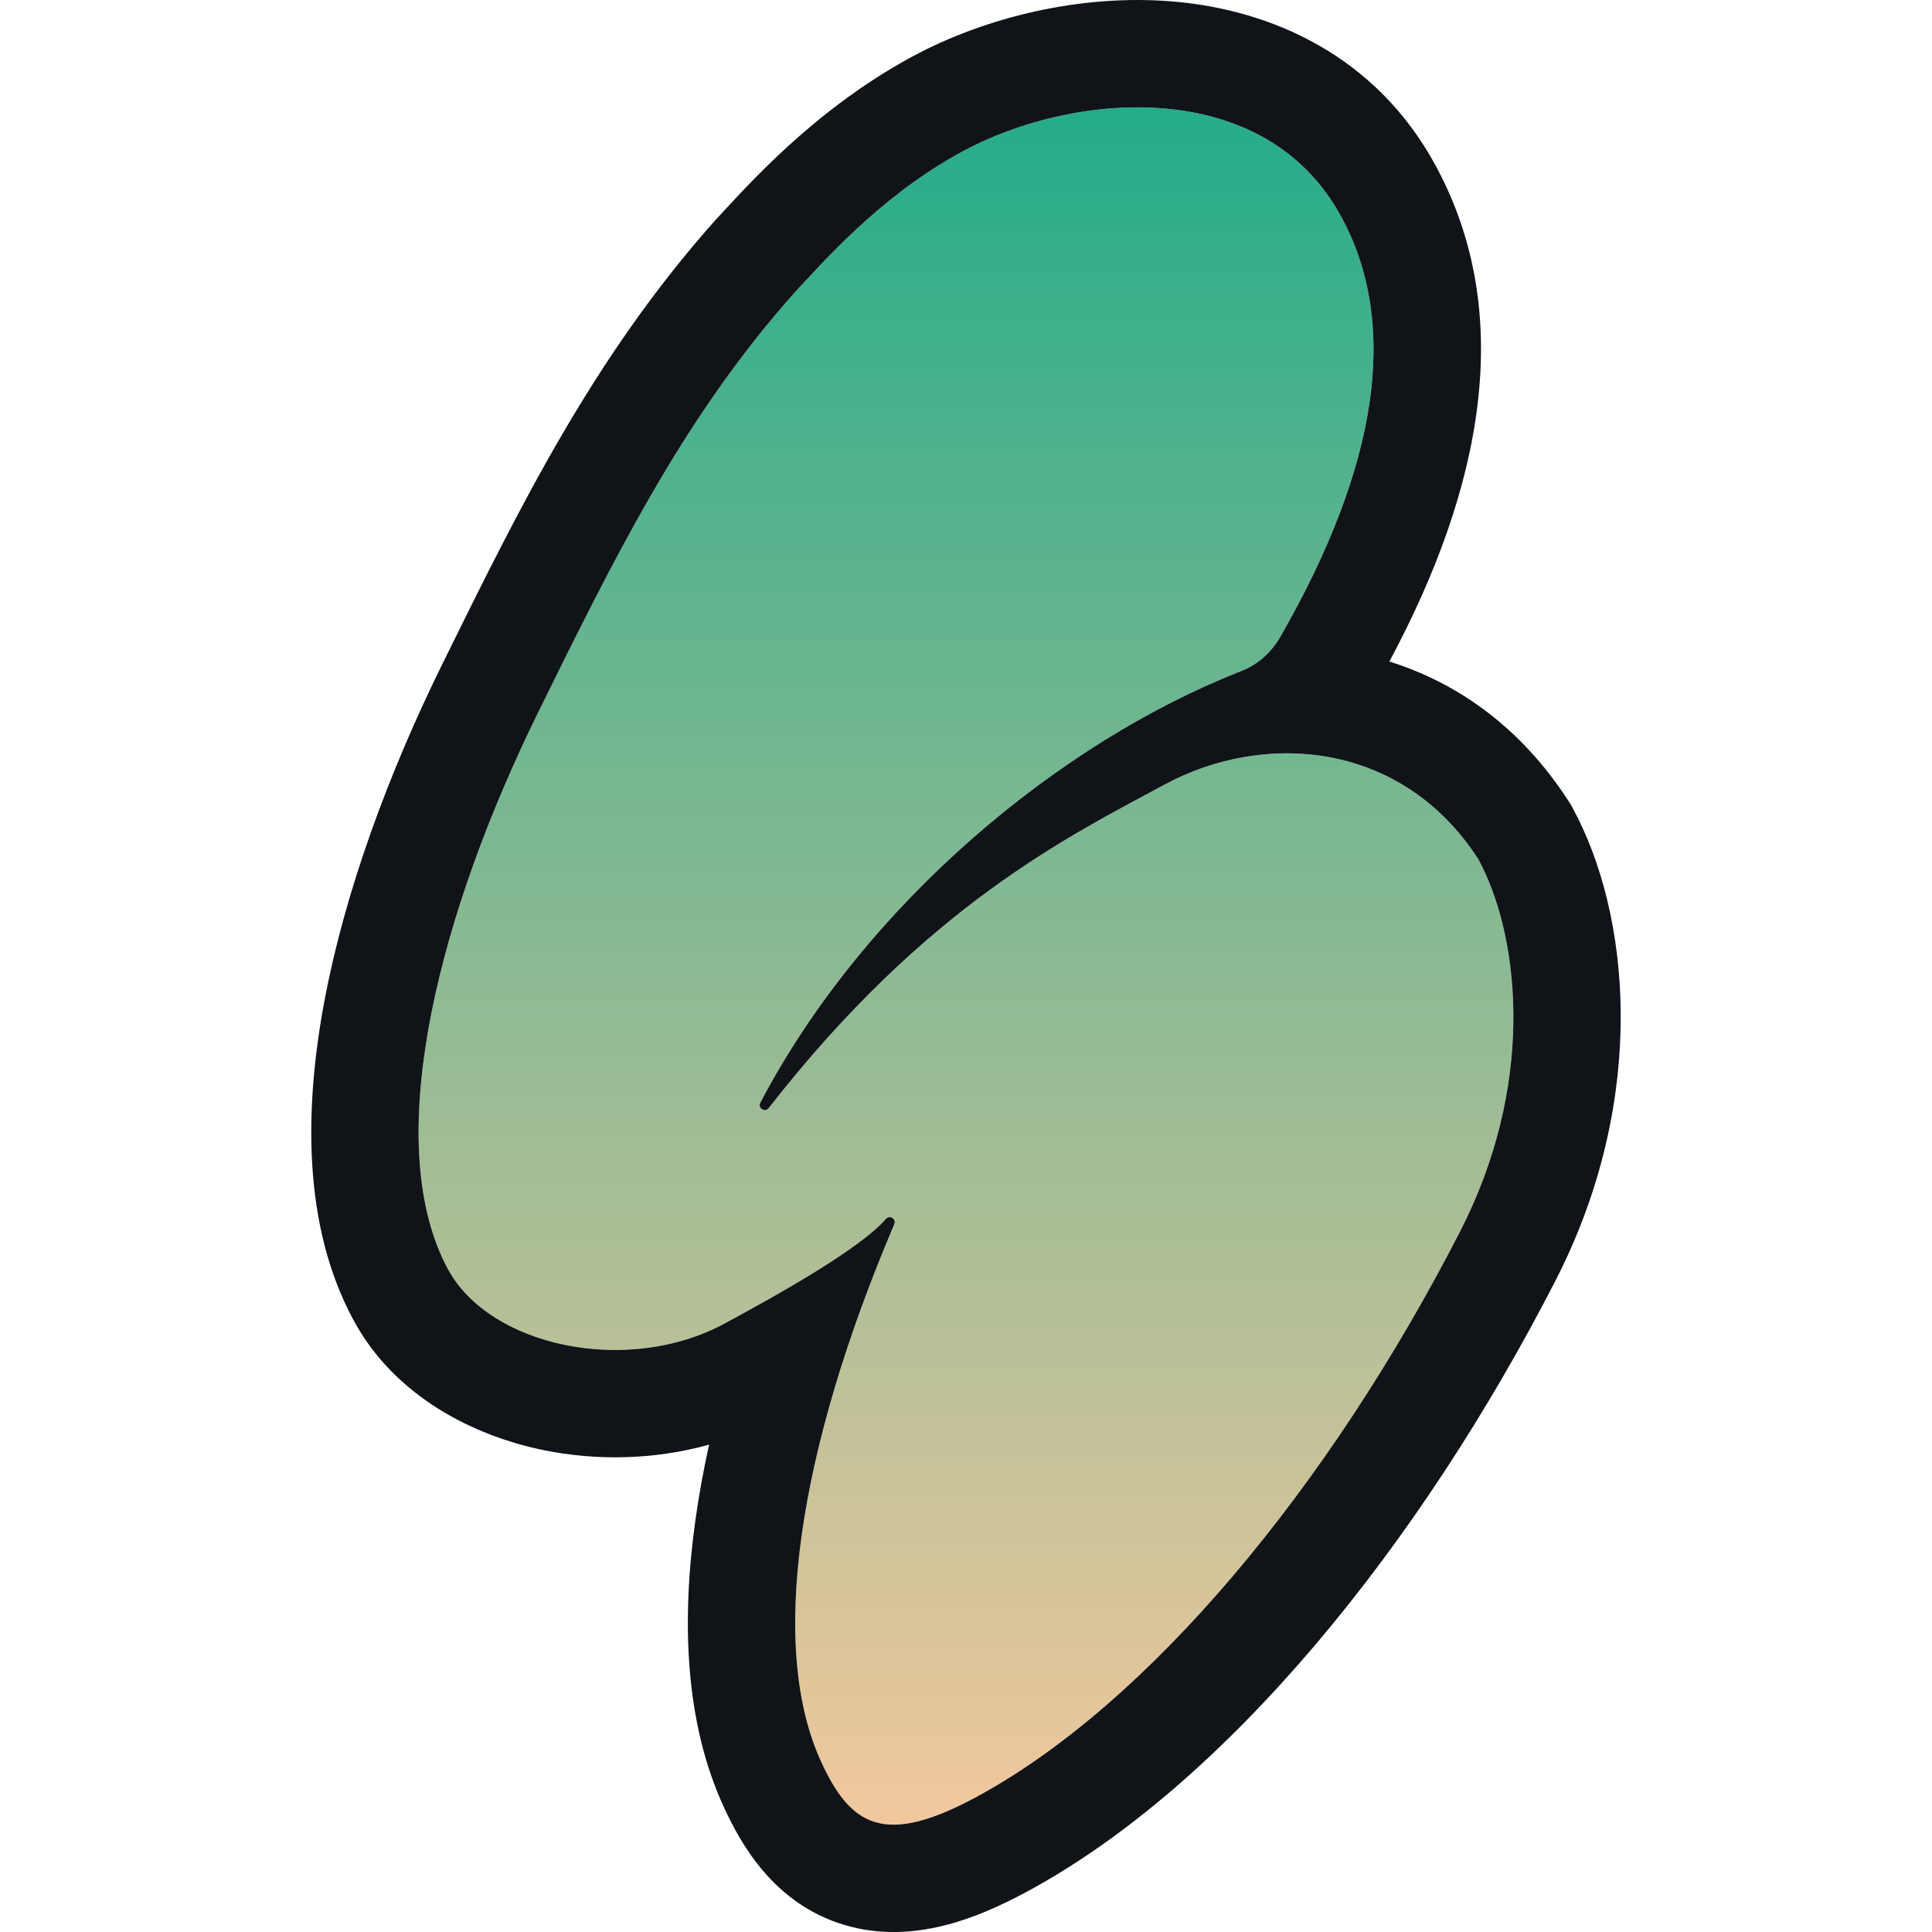
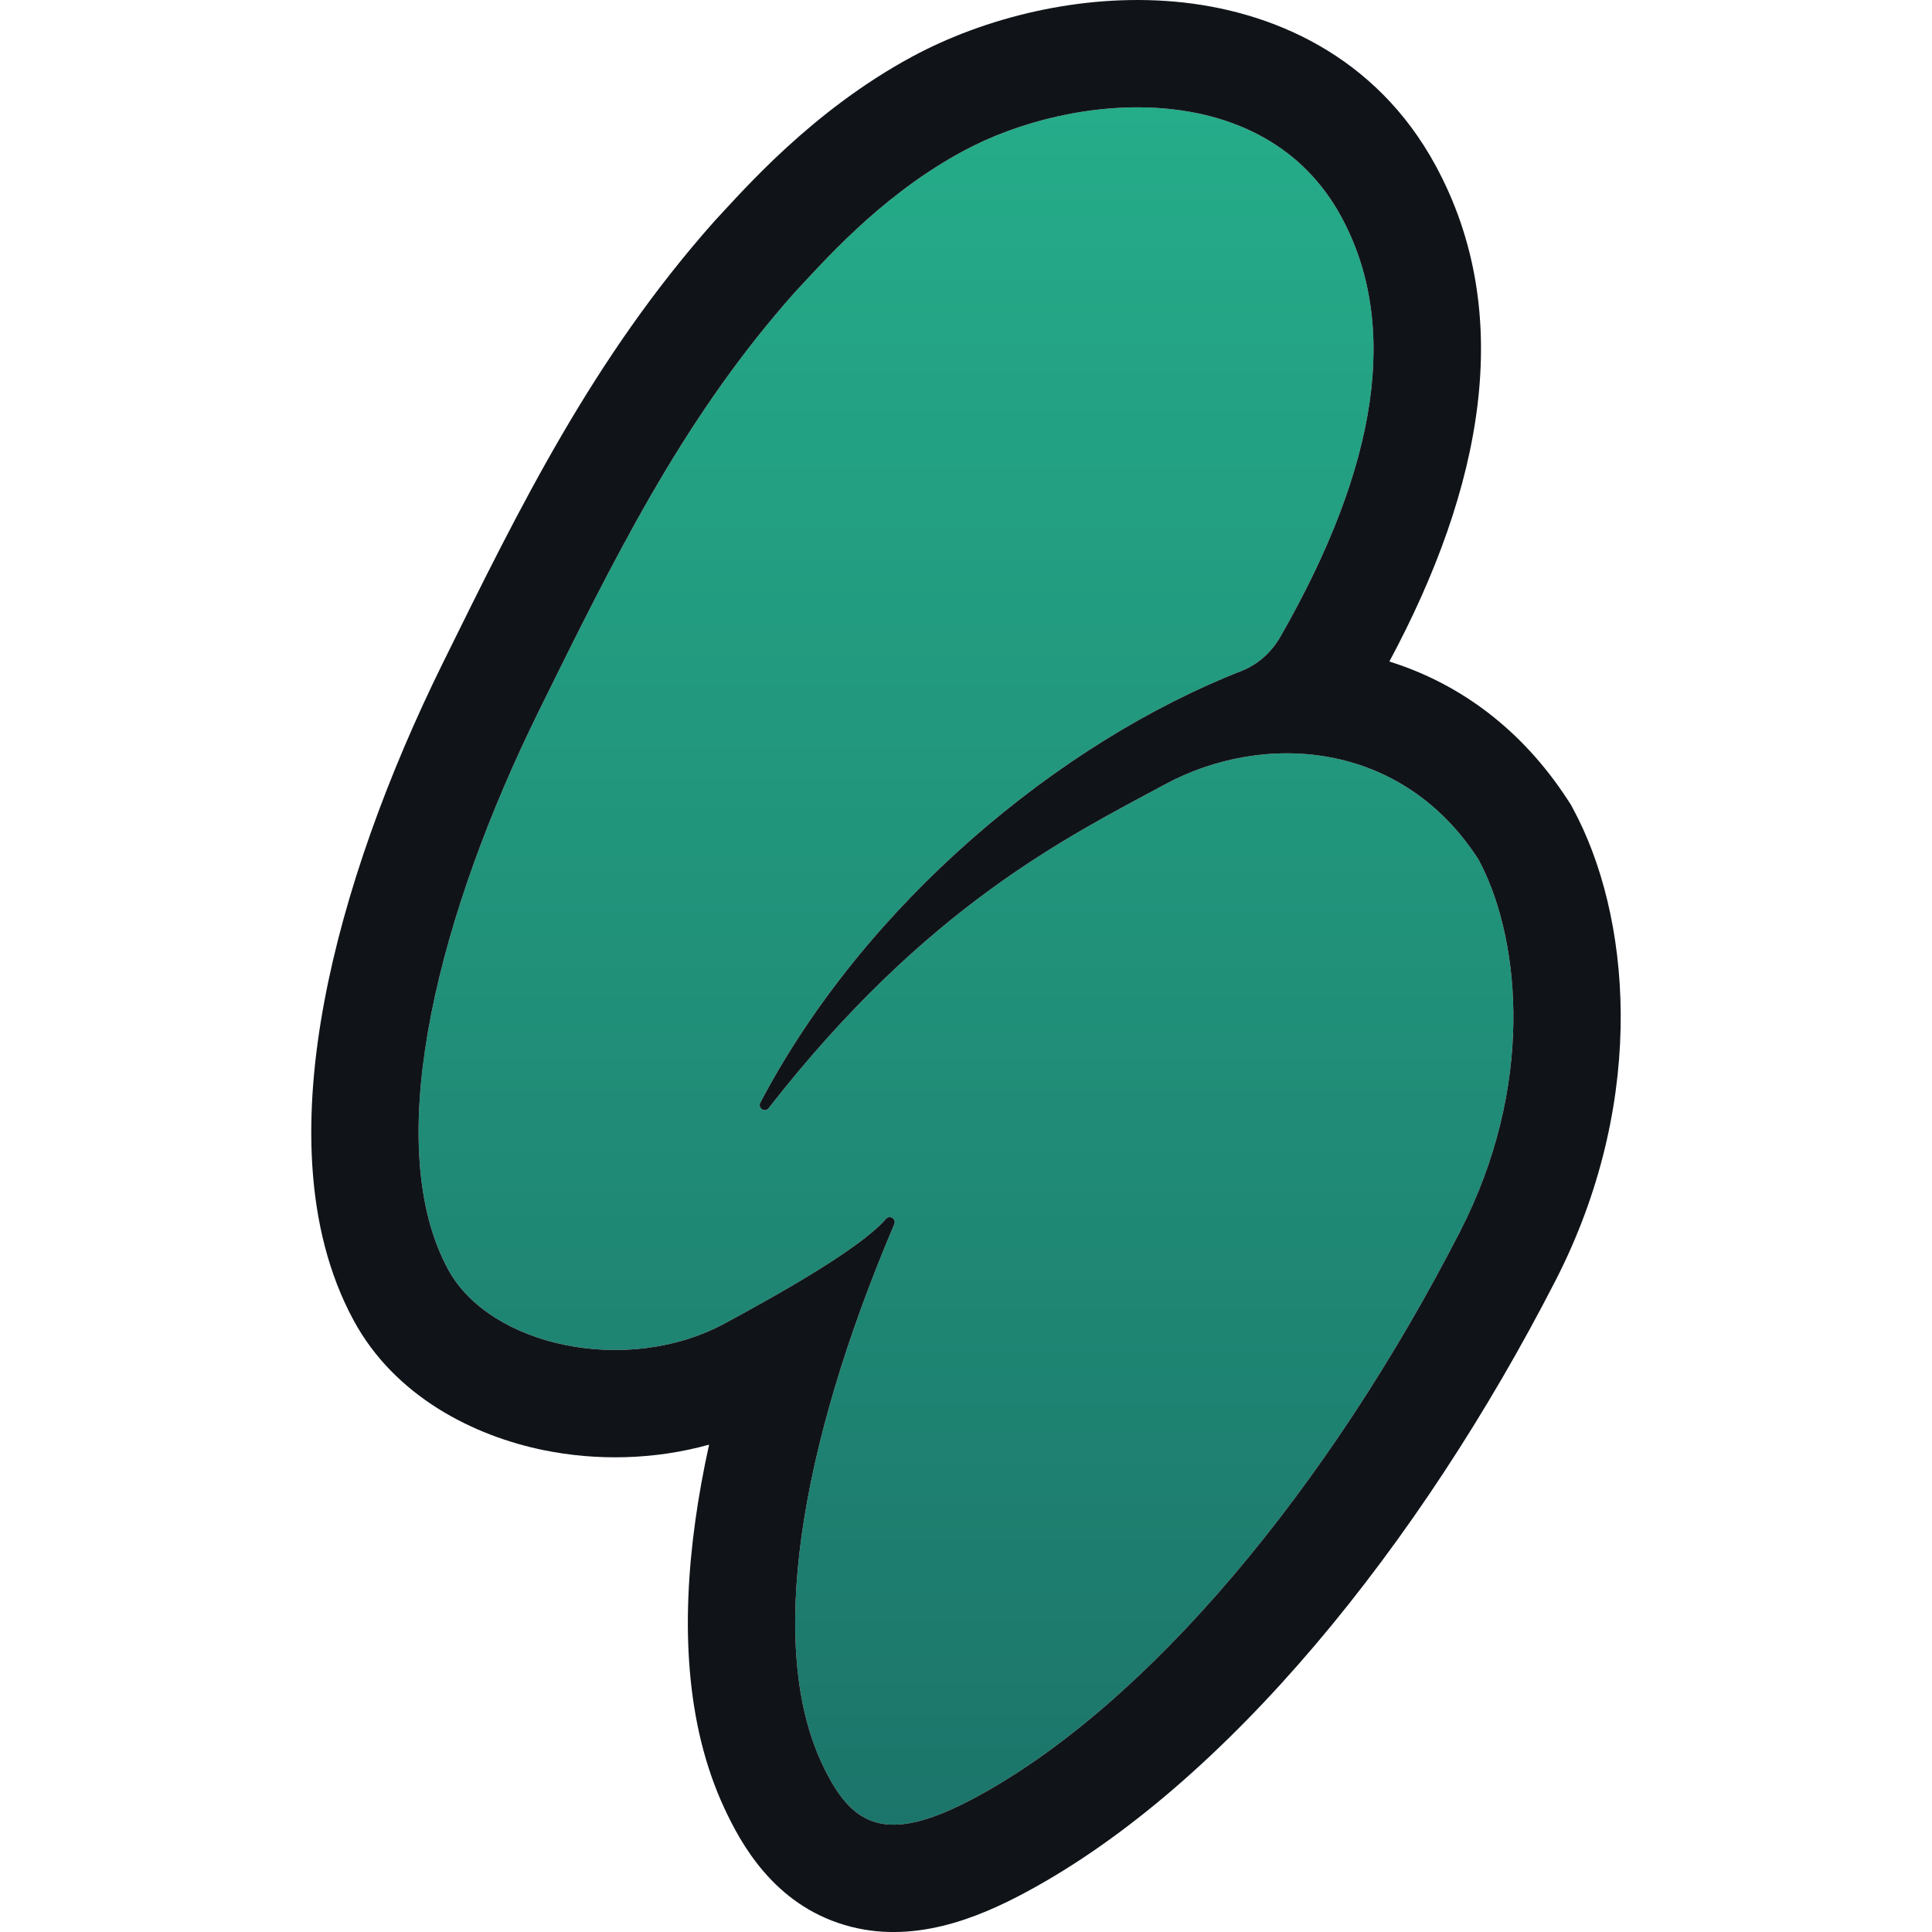
<svg xmlns="http://www.w3.org/2000/svg" width="180" height="180" viewBox="0 0 180 180" fill="none">
  <path d="M89.746 14.07C82.083 18.201 76.816 24.291 74.035 27.252C63.772 38.803 57.539 51.365 50.223 66.202C40.607 85.707 35.487 106.722 41.747 118.267C45.636 125.439 58.425 128.205 67.493 123.317C72.451 120.644 80.127 116.347 82.542 113.563C82.888 113.163 83.528 113.564 83.32 114.052C74.32 135.21 71.56 153.494 76.543 164.227C79.268 170.094 82.374 172.053 90.91 167.451C106.996 158.779 123.81 138.554 136.03 114.737C143.2 100.764 141.542 87.076 137.741 80.067C130.583 68.965 117.724 68.126 108.538 73.079C99.492 77.956 86.31 84.402 71.616 103.239C71.266 103.688 70.572 103.239 70.837 102.733C80.572 84.212 98.704 69.149 115.664 62.513C117.206 61.909 118.465 60.759 119.29 59.325C128.465 43.326 130.382 30.185 124.968 20.199C117.839 7.052 100.087 8.495 89.746 14.07Z" fill="url(#paint0_linear_3998_5)" />
  <path d="M85.001 5.268C91.712 1.649 100.678 -0.623 109.443 0.152C118.464 0.95 128.192 5.167 133.758 15.433C141.259 29.266 138.118 45.461 129.443 61.633C135.528 63.535 141.251 67.439 145.641 73.888L146.146 74.648L146.351 74.967L146.532 75.301C151.909 85.218 153.469 102.025 145.322 118.517L144.927 119.302C132.289 143.934 114.297 166.204 95.656 176.254C91.045 178.74 84.975 181.213 78.703 179.352C72.049 177.379 68.994 171.713 67.473 168.438C63.84 160.613 63.461 151.163 64.784 141.669C65.104 139.368 65.533 137.007 66.064 134.595C60.887 136.036 55.506 136.092 50.69 135.115C44.122 133.783 36.788 130.101 32.956 123.033C28.193 114.249 28.352 103.328 30.201 93.391C32.113 83.115 36.166 72.099 41.254 61.78H41.255C48.494 47.098 55.265 33.323 66.559 20.61L66.651 20.507L66.747 20.405C69.239 17.752 75.632 10.319 85.001 5.268ZM124.967 20.199C117.839 7.052 100.087 8.495 89.746 14.07L89.035 14.463C81.757 18.579 76.729 24.384 74.035 27.252L73.085 28.338C63.382 39.59 57.31 51.828 50.223 66.202L49.335 68.035C40.298 87.011 35.683 107.082 41.747 118.267C45.636 125.439 58.425 128.205 67.493 123.316C72.451 120.643 80.127 116.347 82.542 113.562C82.888 113.163 83.528 113.564 83.32 114.052C74.32 135.21 71.56 153.494 76.544 164.227C79.268 170.094 82.374 172.053 90.91 167.451C106.996 158.778 123.81 138.554 136.03 114.736C142.976 101.2 141.636 87.932 138.09 80.743L137.741 80.067C130.583 68.965 117.724 68.126 108.538 73.079C99.492 77.956 86.31 84.402 71.616 103.239C71.266 103.687 70.573 103.239 70.837 102.733C80.572 84.213 98.704 69.149 115.664 62.513C117.206 61.909 118.465 60.759 119.29 59.324C128.464 43.325 130.382 30.184 124.967 20.199Z" fill="#101419" />
  <defs>
    <linearGradient id="paint0_linear_3998_5" x1="90" y1="10.001" x2="90" y2="170.001" gradientUnits="userSpaceOnUse">
      <stop stop-color="#25AC89" />
-       <stop offset="1" stop-color="#F2C89D" />
+       <stop offset="1" stop-color="#1C756A" />
    </linearGradient>
  </defs>
</svg>
